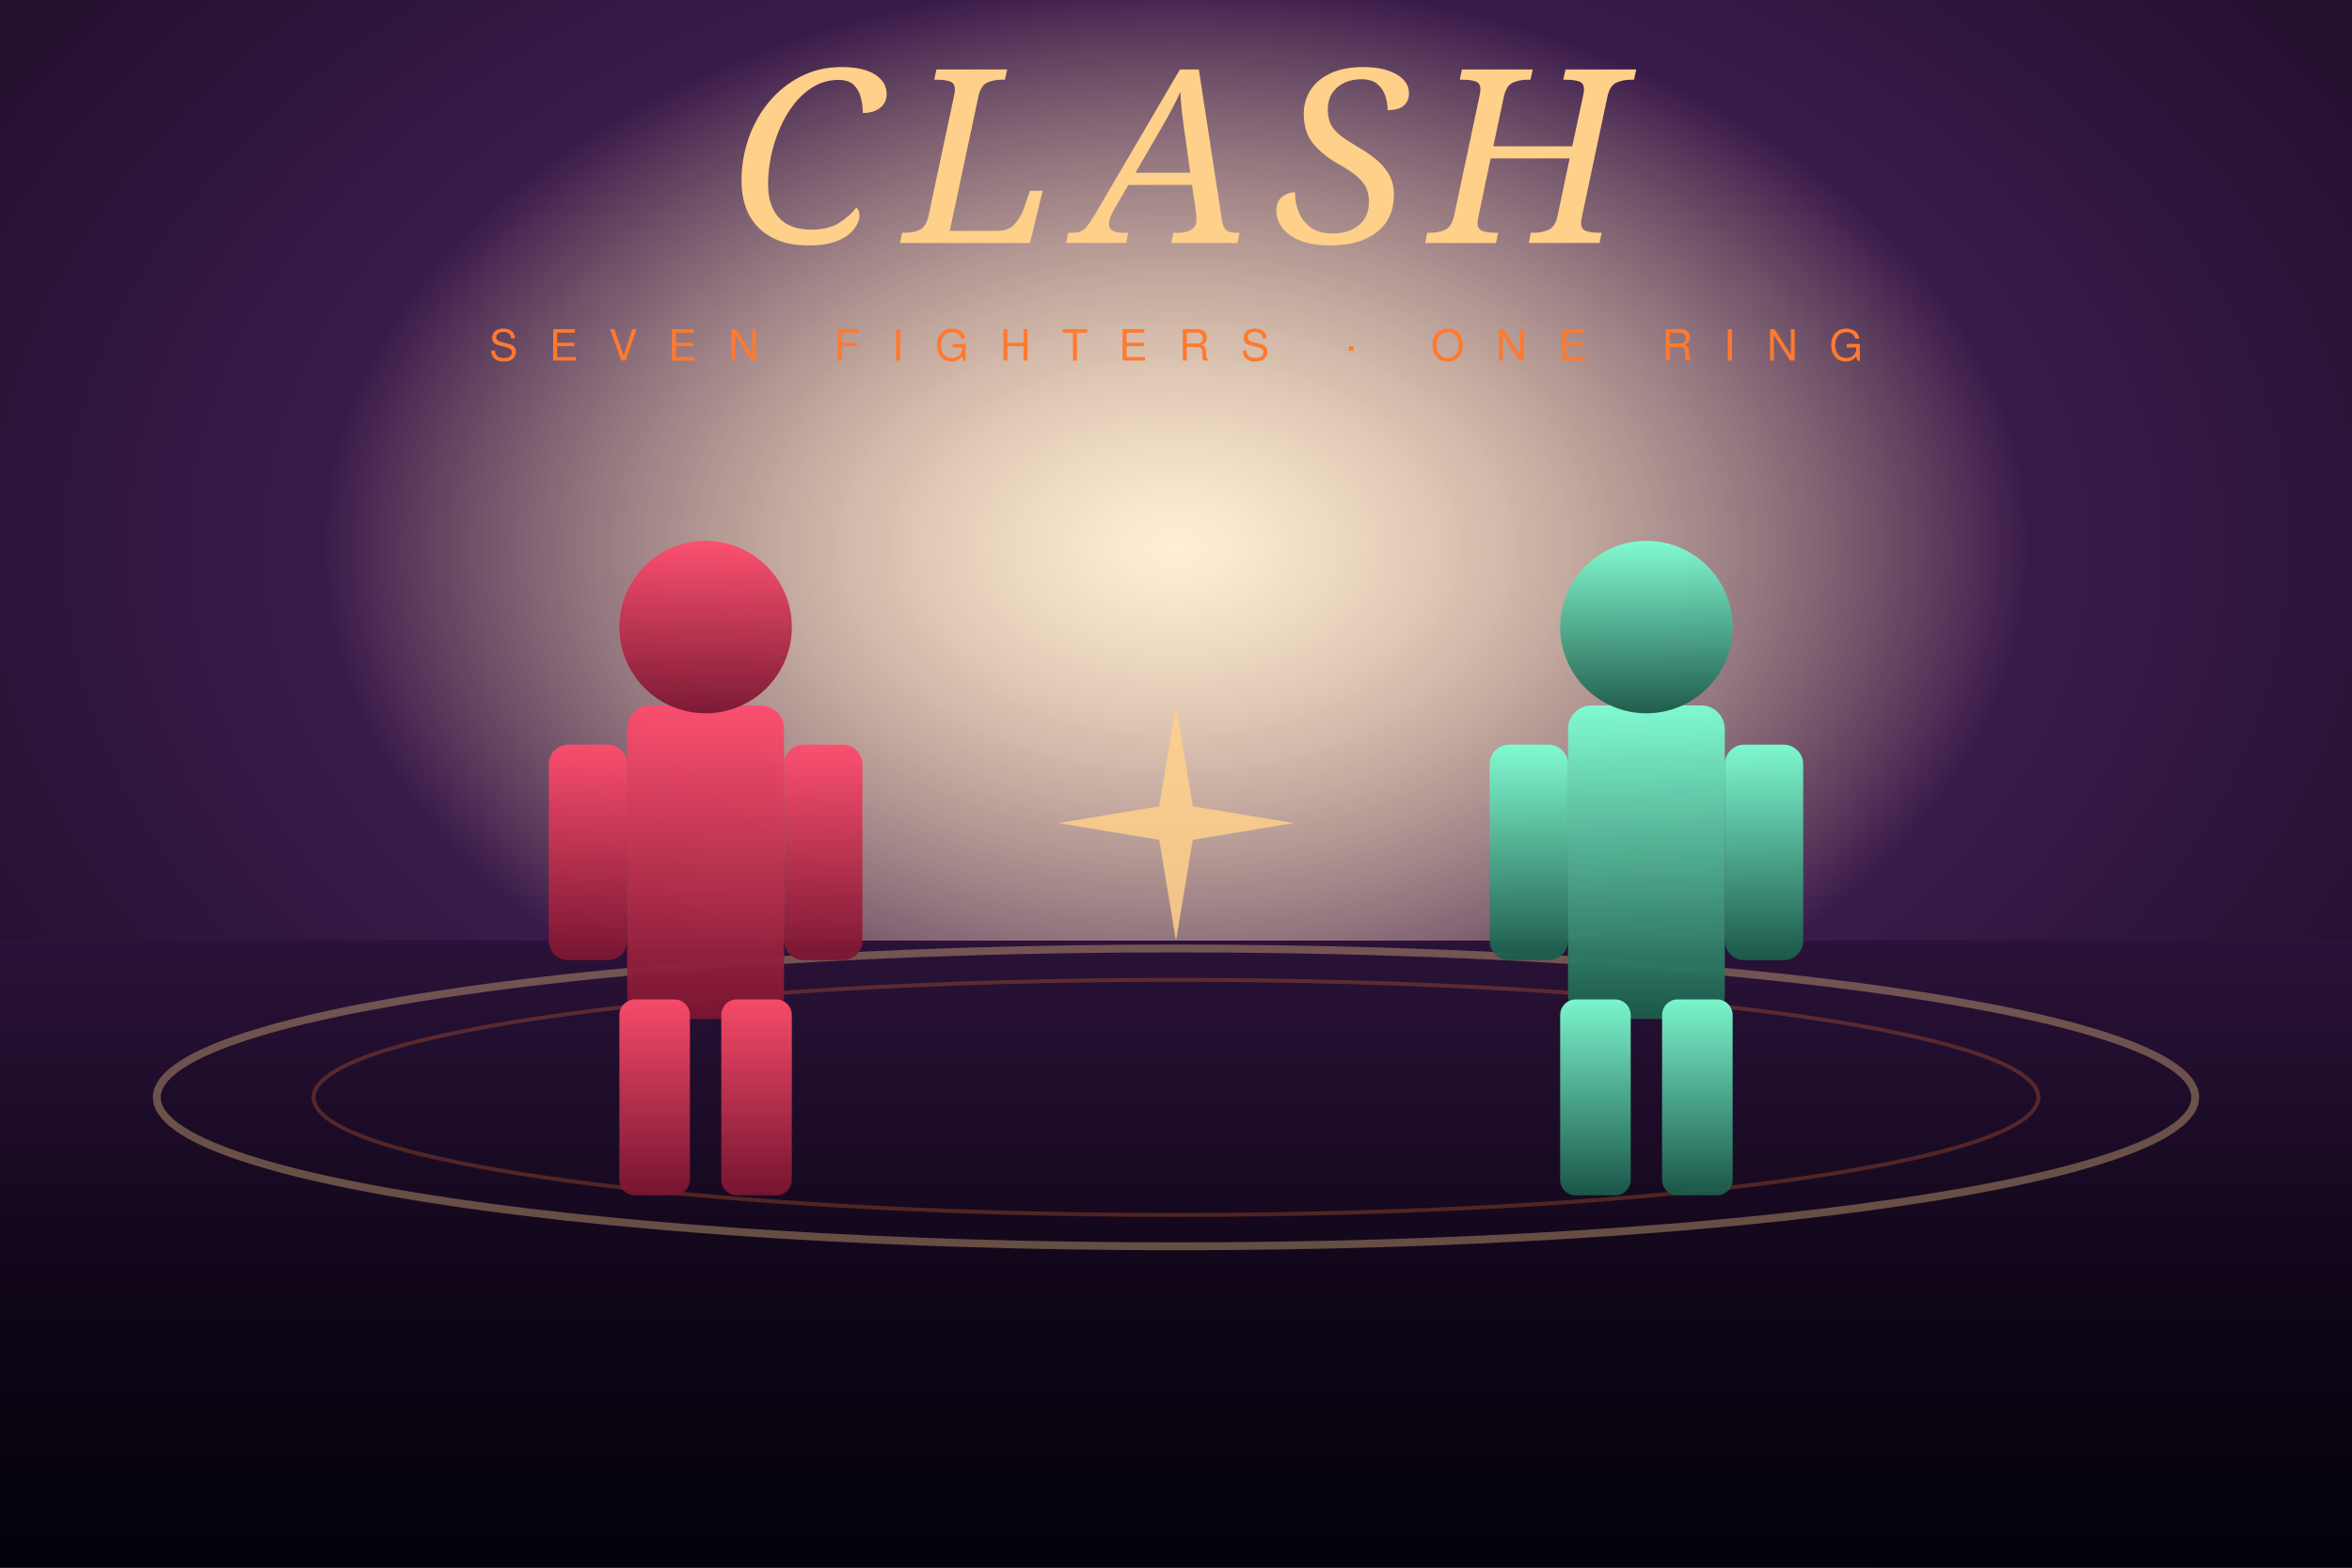
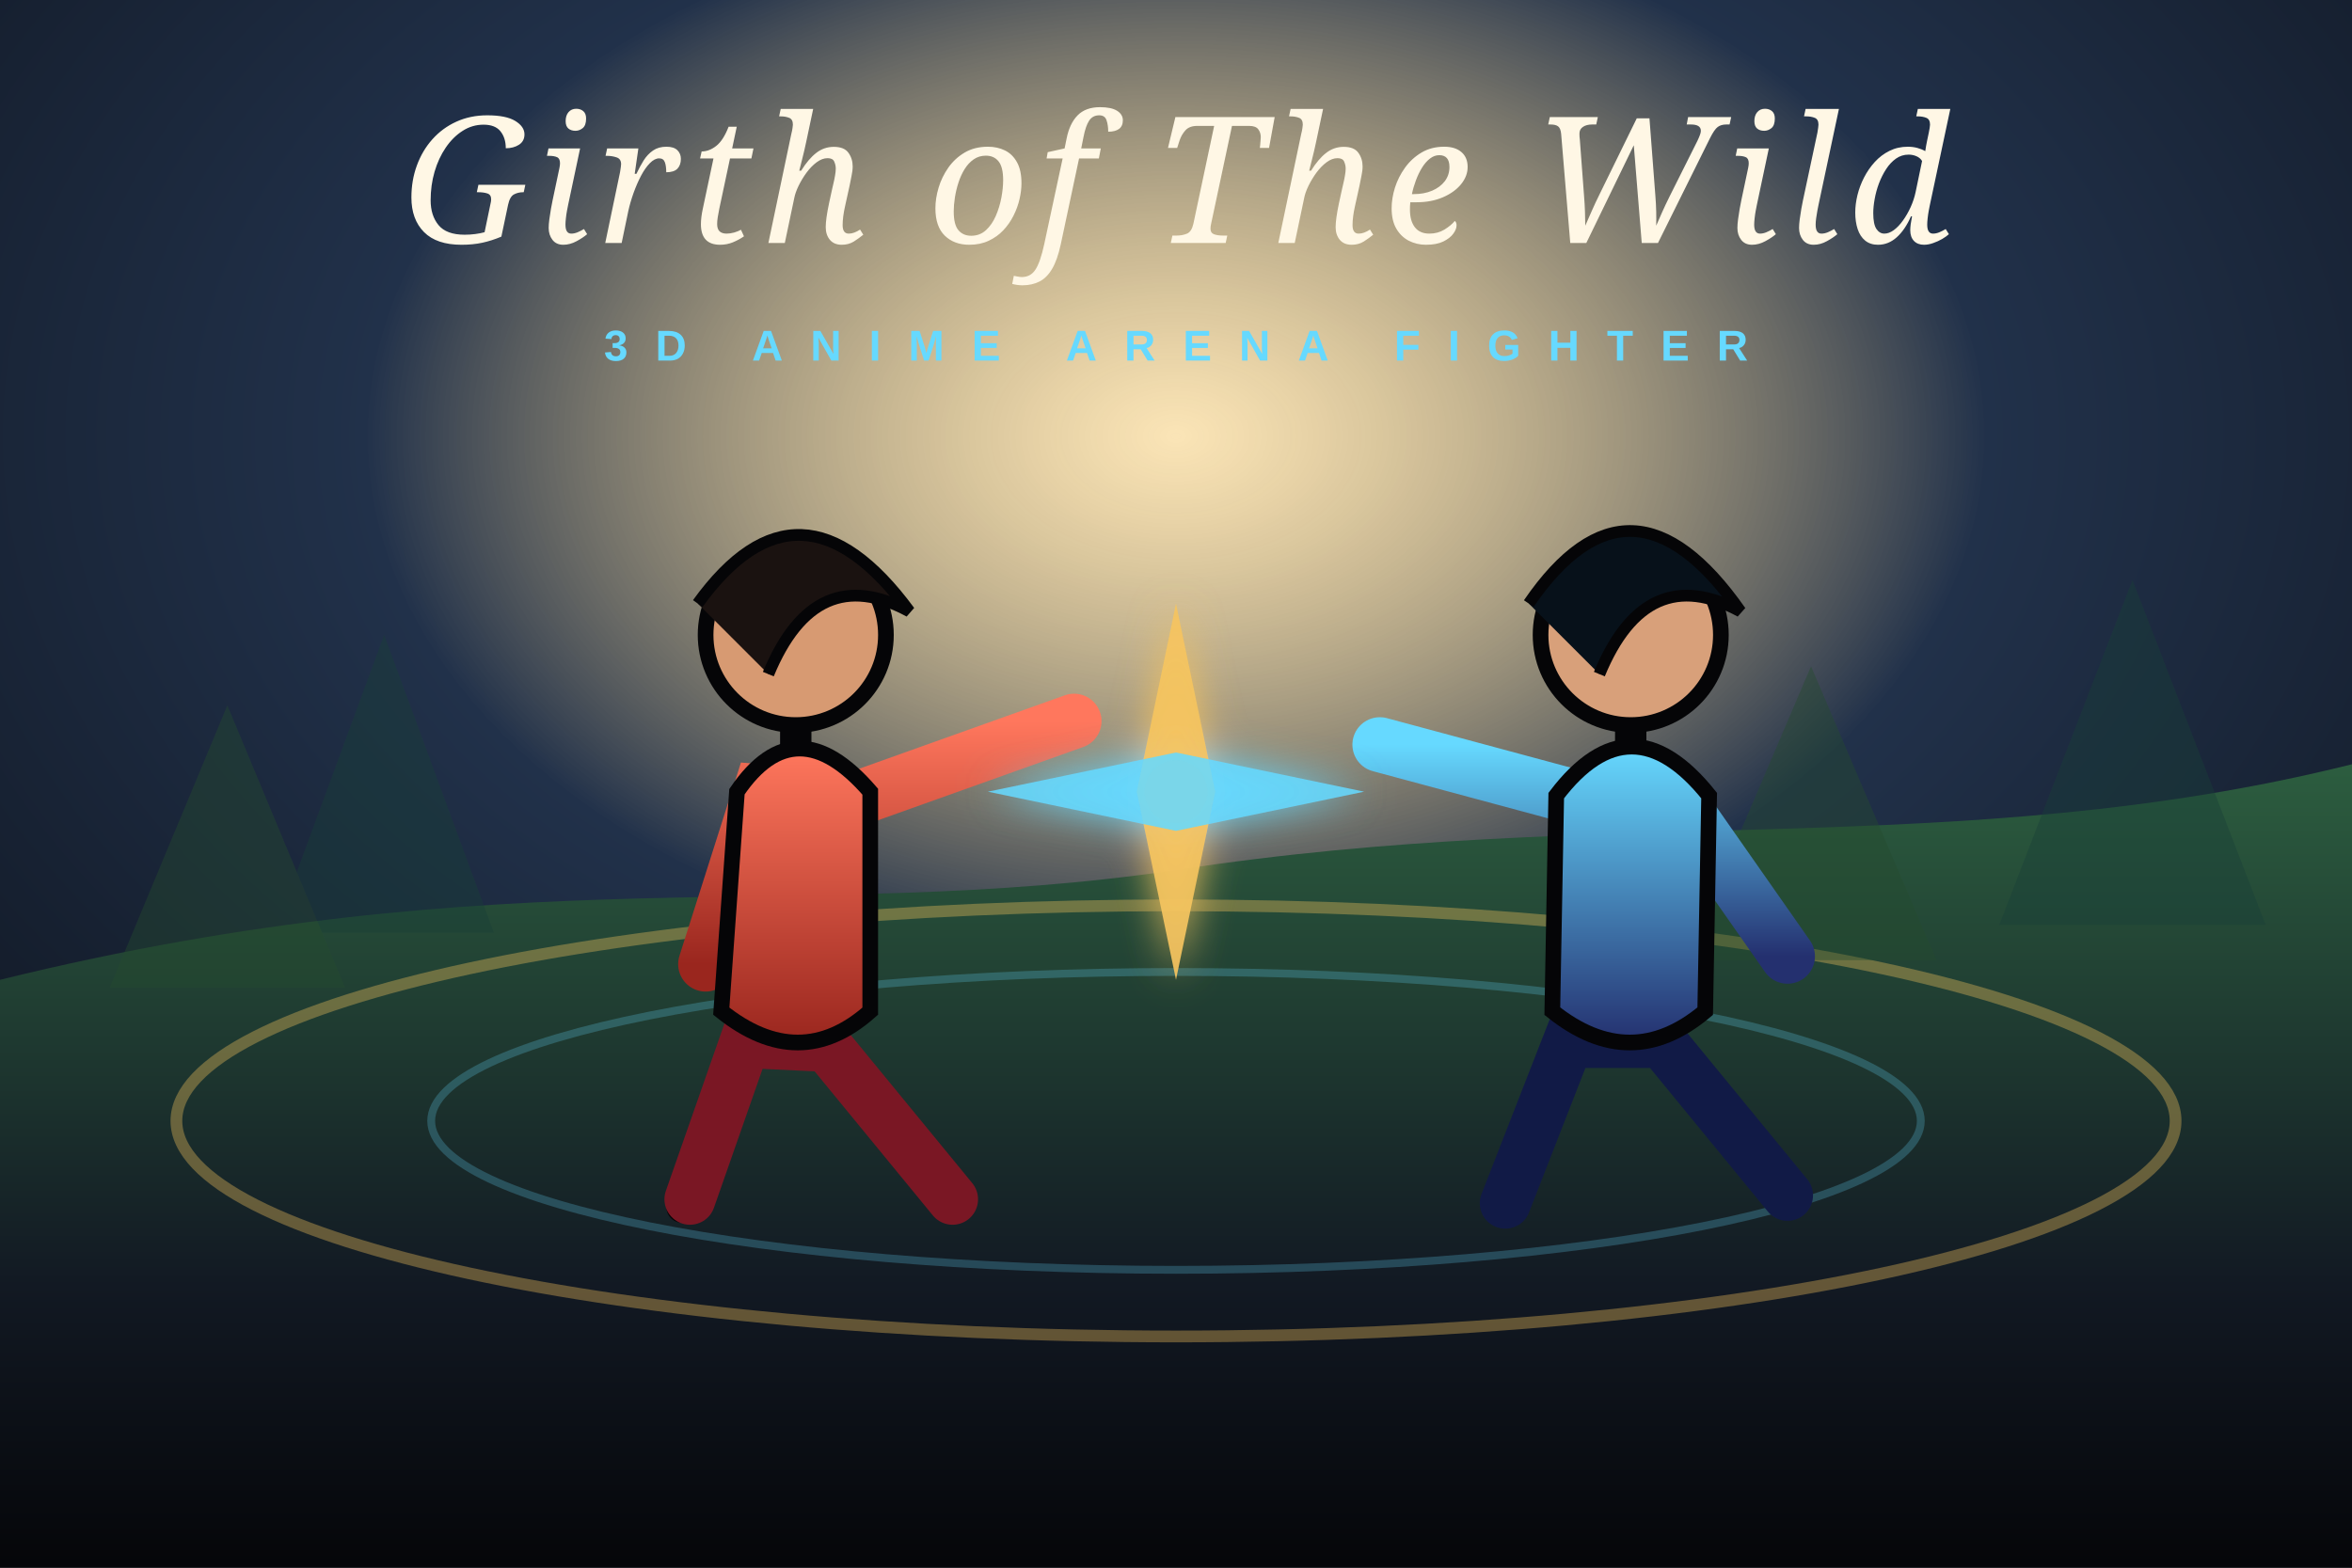
<svg xmlns="http://www.w3.org/2000/svg" viewBox="0 0 600 400" preserveAspectRatio="xMidYMid slice">
  <defs>
-     <radialGradient id="sky" cx="50%" cy="35%" r="90%">
-       <stop offset="0%" stop-color="#ffd089" stop-opacity="0.35" />
-       <stop offset="40%" stop-color="#3a1a4a" />
-       <stop offset="100%" stop-color="#06030a" />
+     <radialGradient id="sky" cx="50%" cy="28%" r="90%">
+       <stop offset="0%" stop-color="#f5c45e" stop-opacity="0.45" />
+       <stop offset="38%" stop-color="#21314a" />
+       <stop offset="100%" stop-color="#06070a" />
    </radialGradient>
    <linearGradient id="ground" x1="0" y1="0" x2="0" y2="1">
-       <stop offset="0%" stop-color="#2a1238" />
-       <stop offset="55%" stop-color="#100618" />
-       <stop offset="100%" stop-color="#020108" />
+       <stop offset="0%" stop-color="#2c5d3f" />
+       <stop offset="65%" stop-color="#121923" />
+       <stop offset="100%" stop-color="#050609" />
    </linearGradient>
-     <linearGradient id="redFigure" x1="0" y1="0" x2="0" y2="1">
-       <stop offset="0%" stop-color="#ff4d6d" />
-       <stop offset="100%" stop-color="#7a1530" />
+     <linearGradient id="red" x1="0" y1="0" x2="0" y2="1">
+       <stop offset="0%" stop-color="#ff775d" />
+       <stop offset="100%" stop-color="#9a261e" />
    </linearGradient>
-     <linearGradient id="blueFigure" x1="0" y1="0" x2="0" y2="1">
-       <stop offset="0%" stop-color="#7fffd4" />
-       <stop offset="100%" stop-color="#1a5a4a" />
+     <linearGradient id="blue" x1="0" y1="0" x2="0" y2="1">
+       <stop offset="0%" stop-color="#66d9ff" />
+       <stop offset="100%" stop-color="#24306f" />
    </linearGradient>
+     <filter id="glow">
+       <feGaussianBlur stdDeviation="5" result="b" />
+       <feMerge>
+         <feMergeNode in="b" />
+         <feMergeNode in="SourceGraphic" />
+       </feMerge>
+     </filter>
  </defs>
  <rect width="600" height="400" fill="url(#sky)" />
-   <rect y="240" width="600" height="160" fill="url(#ground)" />
-   <ellipse cx="300" cy="280" rx="260" ry="38" fill="none" stroke="#ffd089" stroke-opacity="0.35" stroke-width="2" />
-   <ellipse cx="300" cy="280" rx="220" ry="30" fill="none" stroke="#ff7a2e" stroke-opacity="0.25" stroke-width="1" />
-   <g fill="url(#redFigure)" opacity="0.95">
-     <rect x="160" y="180" width="40" height="80" rx="6" />
-     <circle cx="180" cy="160" r="22" />
-     <rect x="140" y="190" width="20" height="55" rx="5" />
-     <rect x="200" y="190" width="20" height="55" rx="5" />
-     <rect x="158" y="255" width="18" height="50" rx="4" />
-     <rect x="184" y="255" width="18" height="50" rx="4" />
+   <path d="M0 250 C130 218 205 236 300 222 C410 205 500 220 600 195 L600 400 L0 400 Z" fill="url(#ground)" />
+   <ellipse cx="300" cy="286" rx="255" ry="55" fill="none" stroke="#f5c45e" stroke-opacity="0.36" stroke-width="3" />
+   <ellipse cx="300" cy="286" rx="190" ry="38" fill="none" stroke="#66d9ff" stroke-opacity="0.24" stroke-width="2" />
+   <g opacity="0.42">
+     <path d="M70 238 L98 162 L126 238" fill="#183f37" />
+     <path d="M510 236 L544 148 L578 236" fill="#183f37" />
+     <path d="M28 252 L58 180 L88 252" fill="#244b2d" />
+     <path d="M430 245 L462 170 L494 245" fill="#244b2d" />
  </g>
-   <g fill="url(#blueFigure)" opacity="0.95">
-     <rect x="400" y="180" width="40" height="80" rx="6" />
-     <circle cx="420" cy="160" r="22" />
-     <rect x="380" y="190" width="20" height="55" rx="5" />
-     <rect x="440" y="190" width="20" height="55" rx="5" />
-     <rect x="398" y="255" width="18" height="50" rx="4" />
-     <rect x="424" y="255" width="18" height="50" rx="4" />
+   <g stroke="#050507" stroke-width="8" stroke-linecap="round" stroke-linejoin="round">
+     <path d="M190 266 L174 308 M212 266 L242 307 M194 202 L178 246 M218 204 L274 184 M203 164 L203 204" fill="none" />
+     <path d="M400 266 L384 307 M424 266 L456 305 M404 204 L352 190 M428 204 L456 244 M416 164 L416 204" fill="none" />
  </g>
-   <g fill="#ffd089" opacity="0.85">
-     <circle cx="300" cy="210" r="6" />
-     <polygon points="300,180 305,210 300,240 295,210" />
-     <polygon points="270,210 300,205 330,210 300,215" />
+   <g>
+     <path d="M176 306 L190 266 L211 267 L243 306" fill="none" stroke="#7a1724" stroke-width="13" stroke-linecap="round" />
+     <path d="M180 246 L194 202 L218 204 L274 184" fill="none" stroke="url(#red)" stroke-width="14" stroke-linecap="round" />
+     <path d="M188 202 Q203 180 222 202 L222 258 Q204 274 184 258 Z" fill="url(#red)" stroke="#050507" stroke-width="4" />
+     <circle cx="203" cy="162" r="23" fill="#d79a72" stroke="#050507" stroke-width="4" />
+     <path d="M178 154 Q204 118 232 156 Q208 143 196 172" fill="#1a1210" stroke="#050507" stroke-width="3" />
  </g>
-   <text x="300" y="62" font-family="Georgia,serif" font-style="italic" font-size="62" letter-spacing="6" fill="#ffd089" text-anchor="middle" filter="url(#none)">CLASH</text>
-   <text x="300" y="92" font-family="Helvetica,sans-serif" font-size="11" letter-spacing="8" fill="#ff7a2e" text-anchor="middle">SEVEN FIGHTERS · ONE RING</text>
+   <g>
+     <path d="M384 307 L400 266 L424 266 L456 305" fill="none" stroke="#111a46" stroke-width="13" stroke-linecap="round" />
+     <path d="M352 190 L404 204 L428 204 L456 244" fill="none" stroke="url(#blue)" stroke-width="14" stroke-linecap="round" />
+     <path d="M397 203 Q416 178 436 203 L435 258 Q416 274 396 258 Z" fill="url(#blue)" stroke="#050507" stroke-width="4" />
+     <circle cx="416" cy="162" r="23" fill="#d8a07a" stroke="#050507" stroke-width="4" />
+     <path d="M390 154 Q416 116 444 156 Q420 143 408 172" fill="#07111a" stroke="#050507" stroke-width="3" />
+   </g>
+   <g filter="url(#glow)">
+     <circle cx="300" cy="202" r="8" fill="#f5c45e" />
+     <path d="M300 154 L310 202 L300 250 L290 202 Z" fill="#f5c45e" opacity="0.92" />
+     <path d="M252 202 L300 192 L348 202 L300 212 Z" fill="#66d9ff" opacity="0.86" />
+   </g>
+   <text x="300" y="62" text-anchor="middle" font-family="Georgia,serif" font-style="italic" font-size="45" letter-spacing="2" fill="#fff7e5">Girth of The Wild</text>
+   <text x="300" y="92" text-anchor="middle" font-family="Arial,sans-serif" font-size="11" font-weight="700" letter-spacing="7" fill="#66d9ff">3D ANIME ARENA FIGHTER</text>
</svg>
